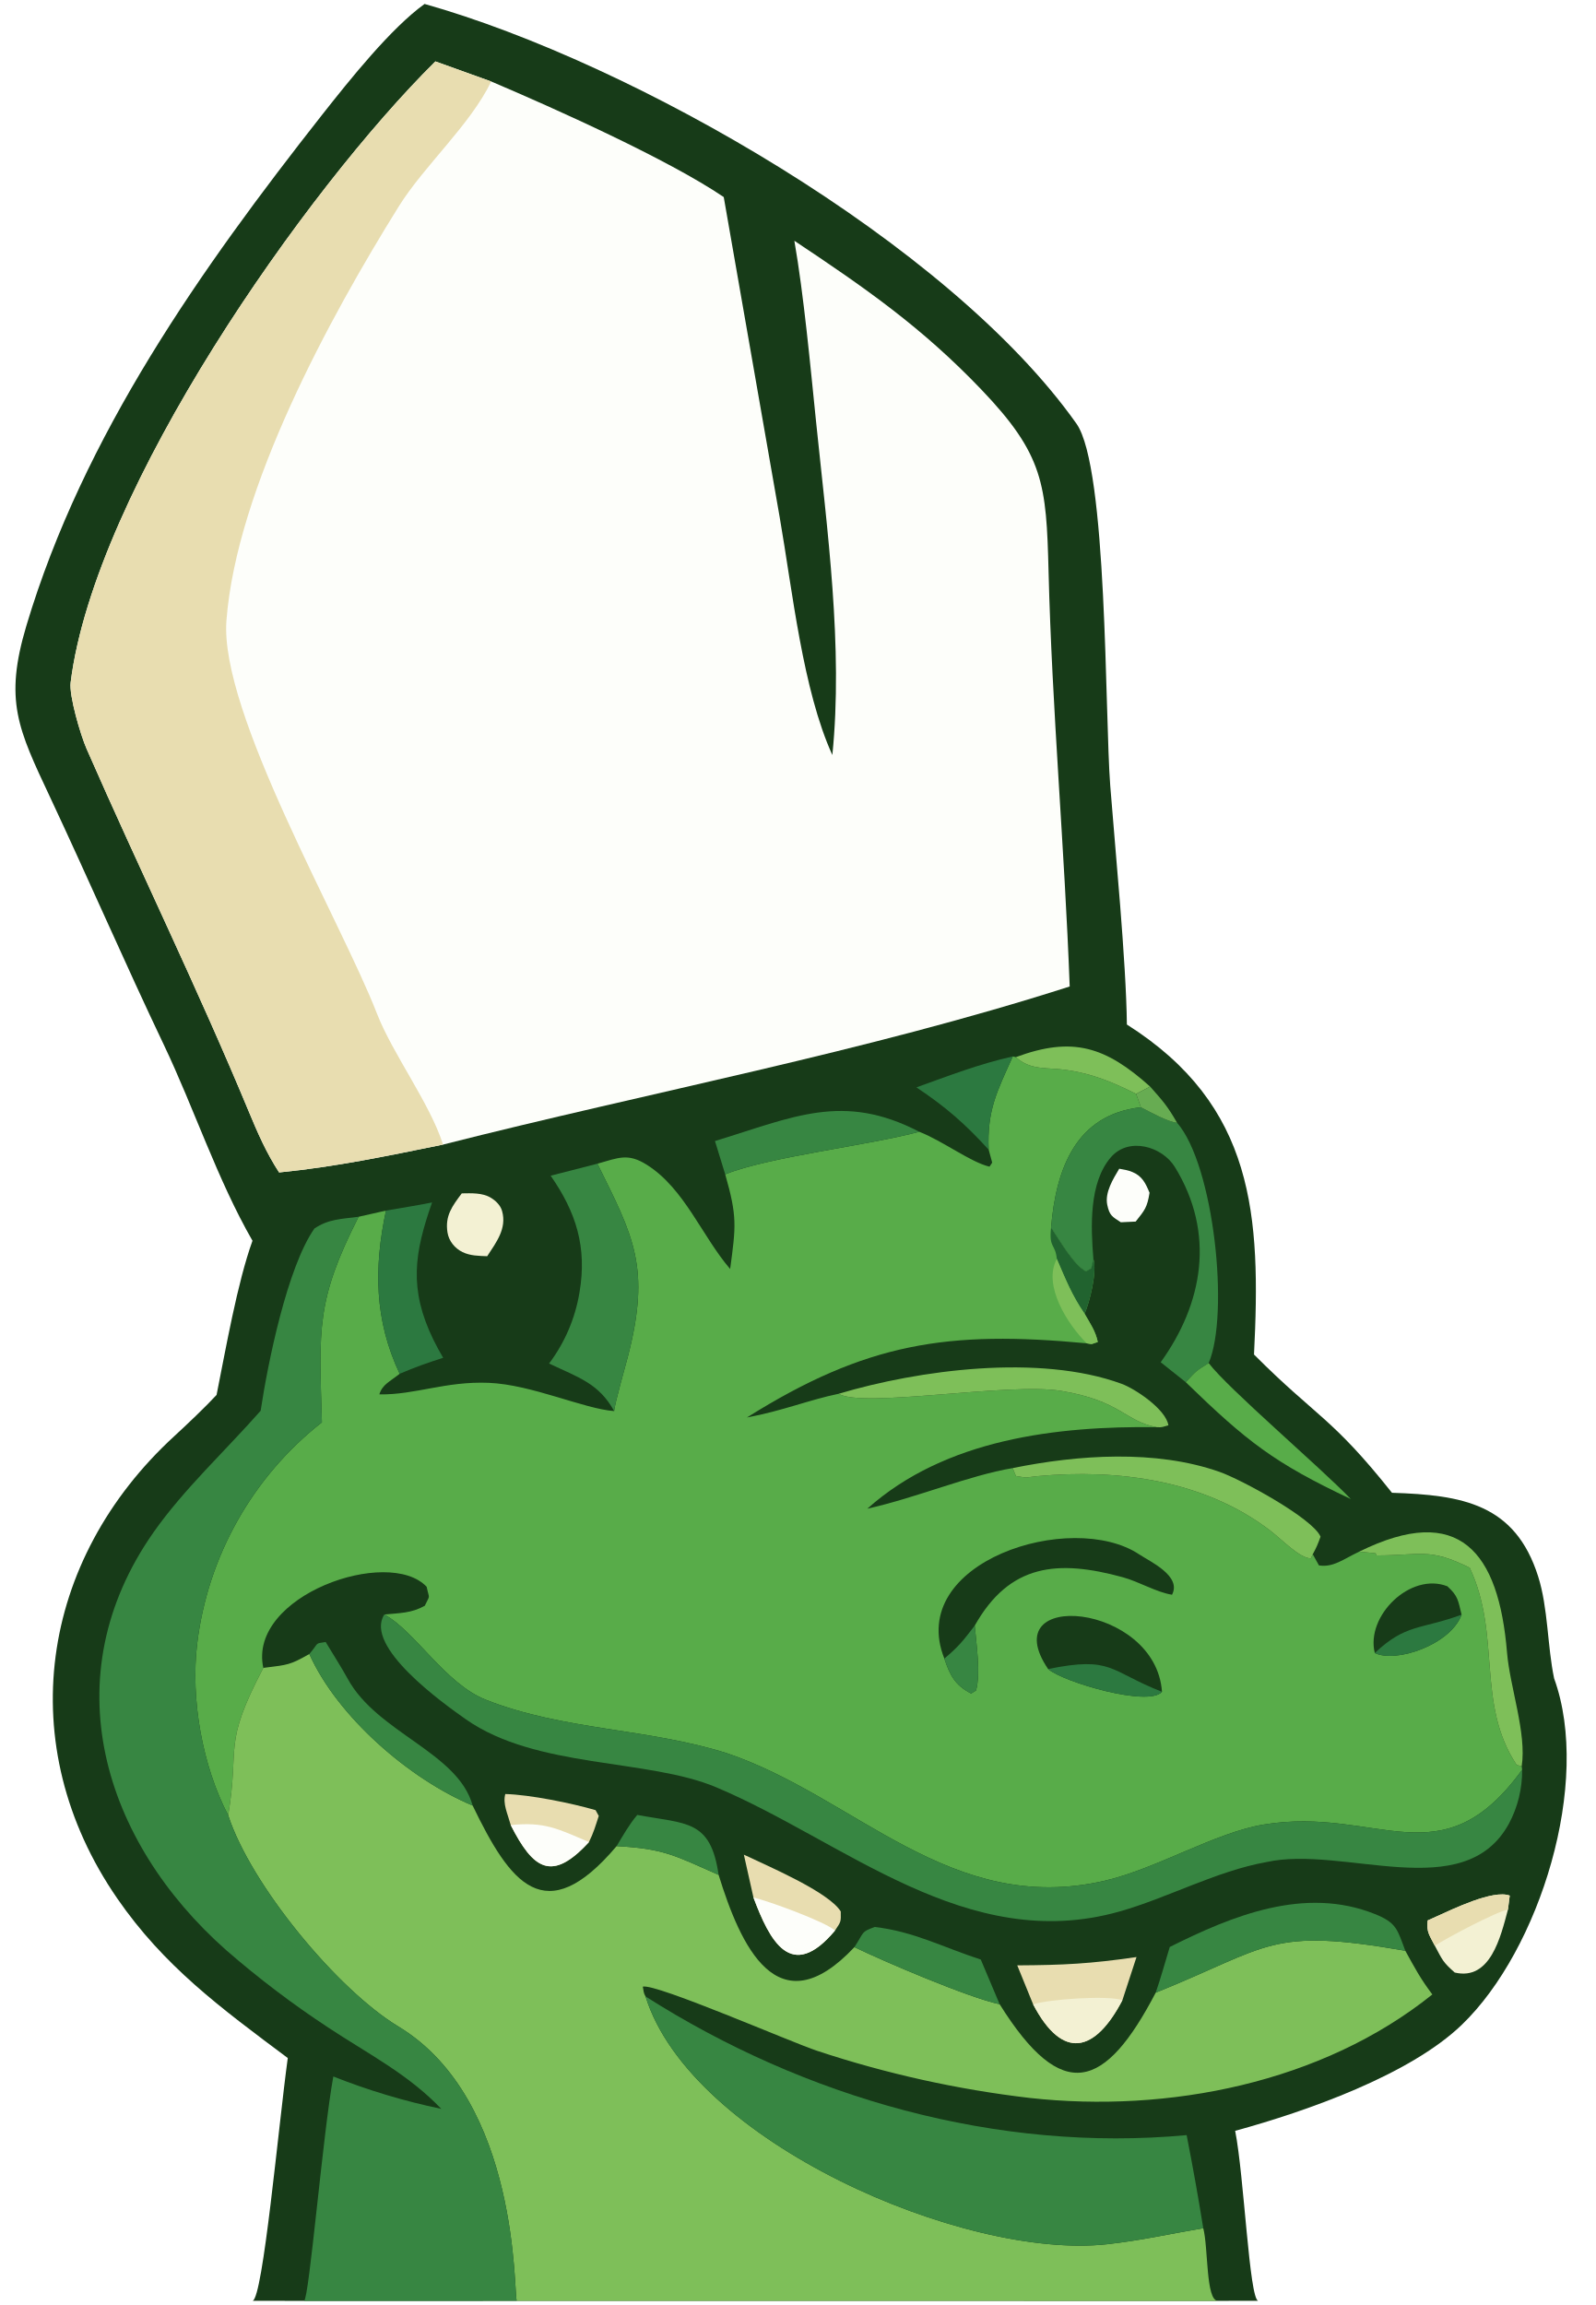
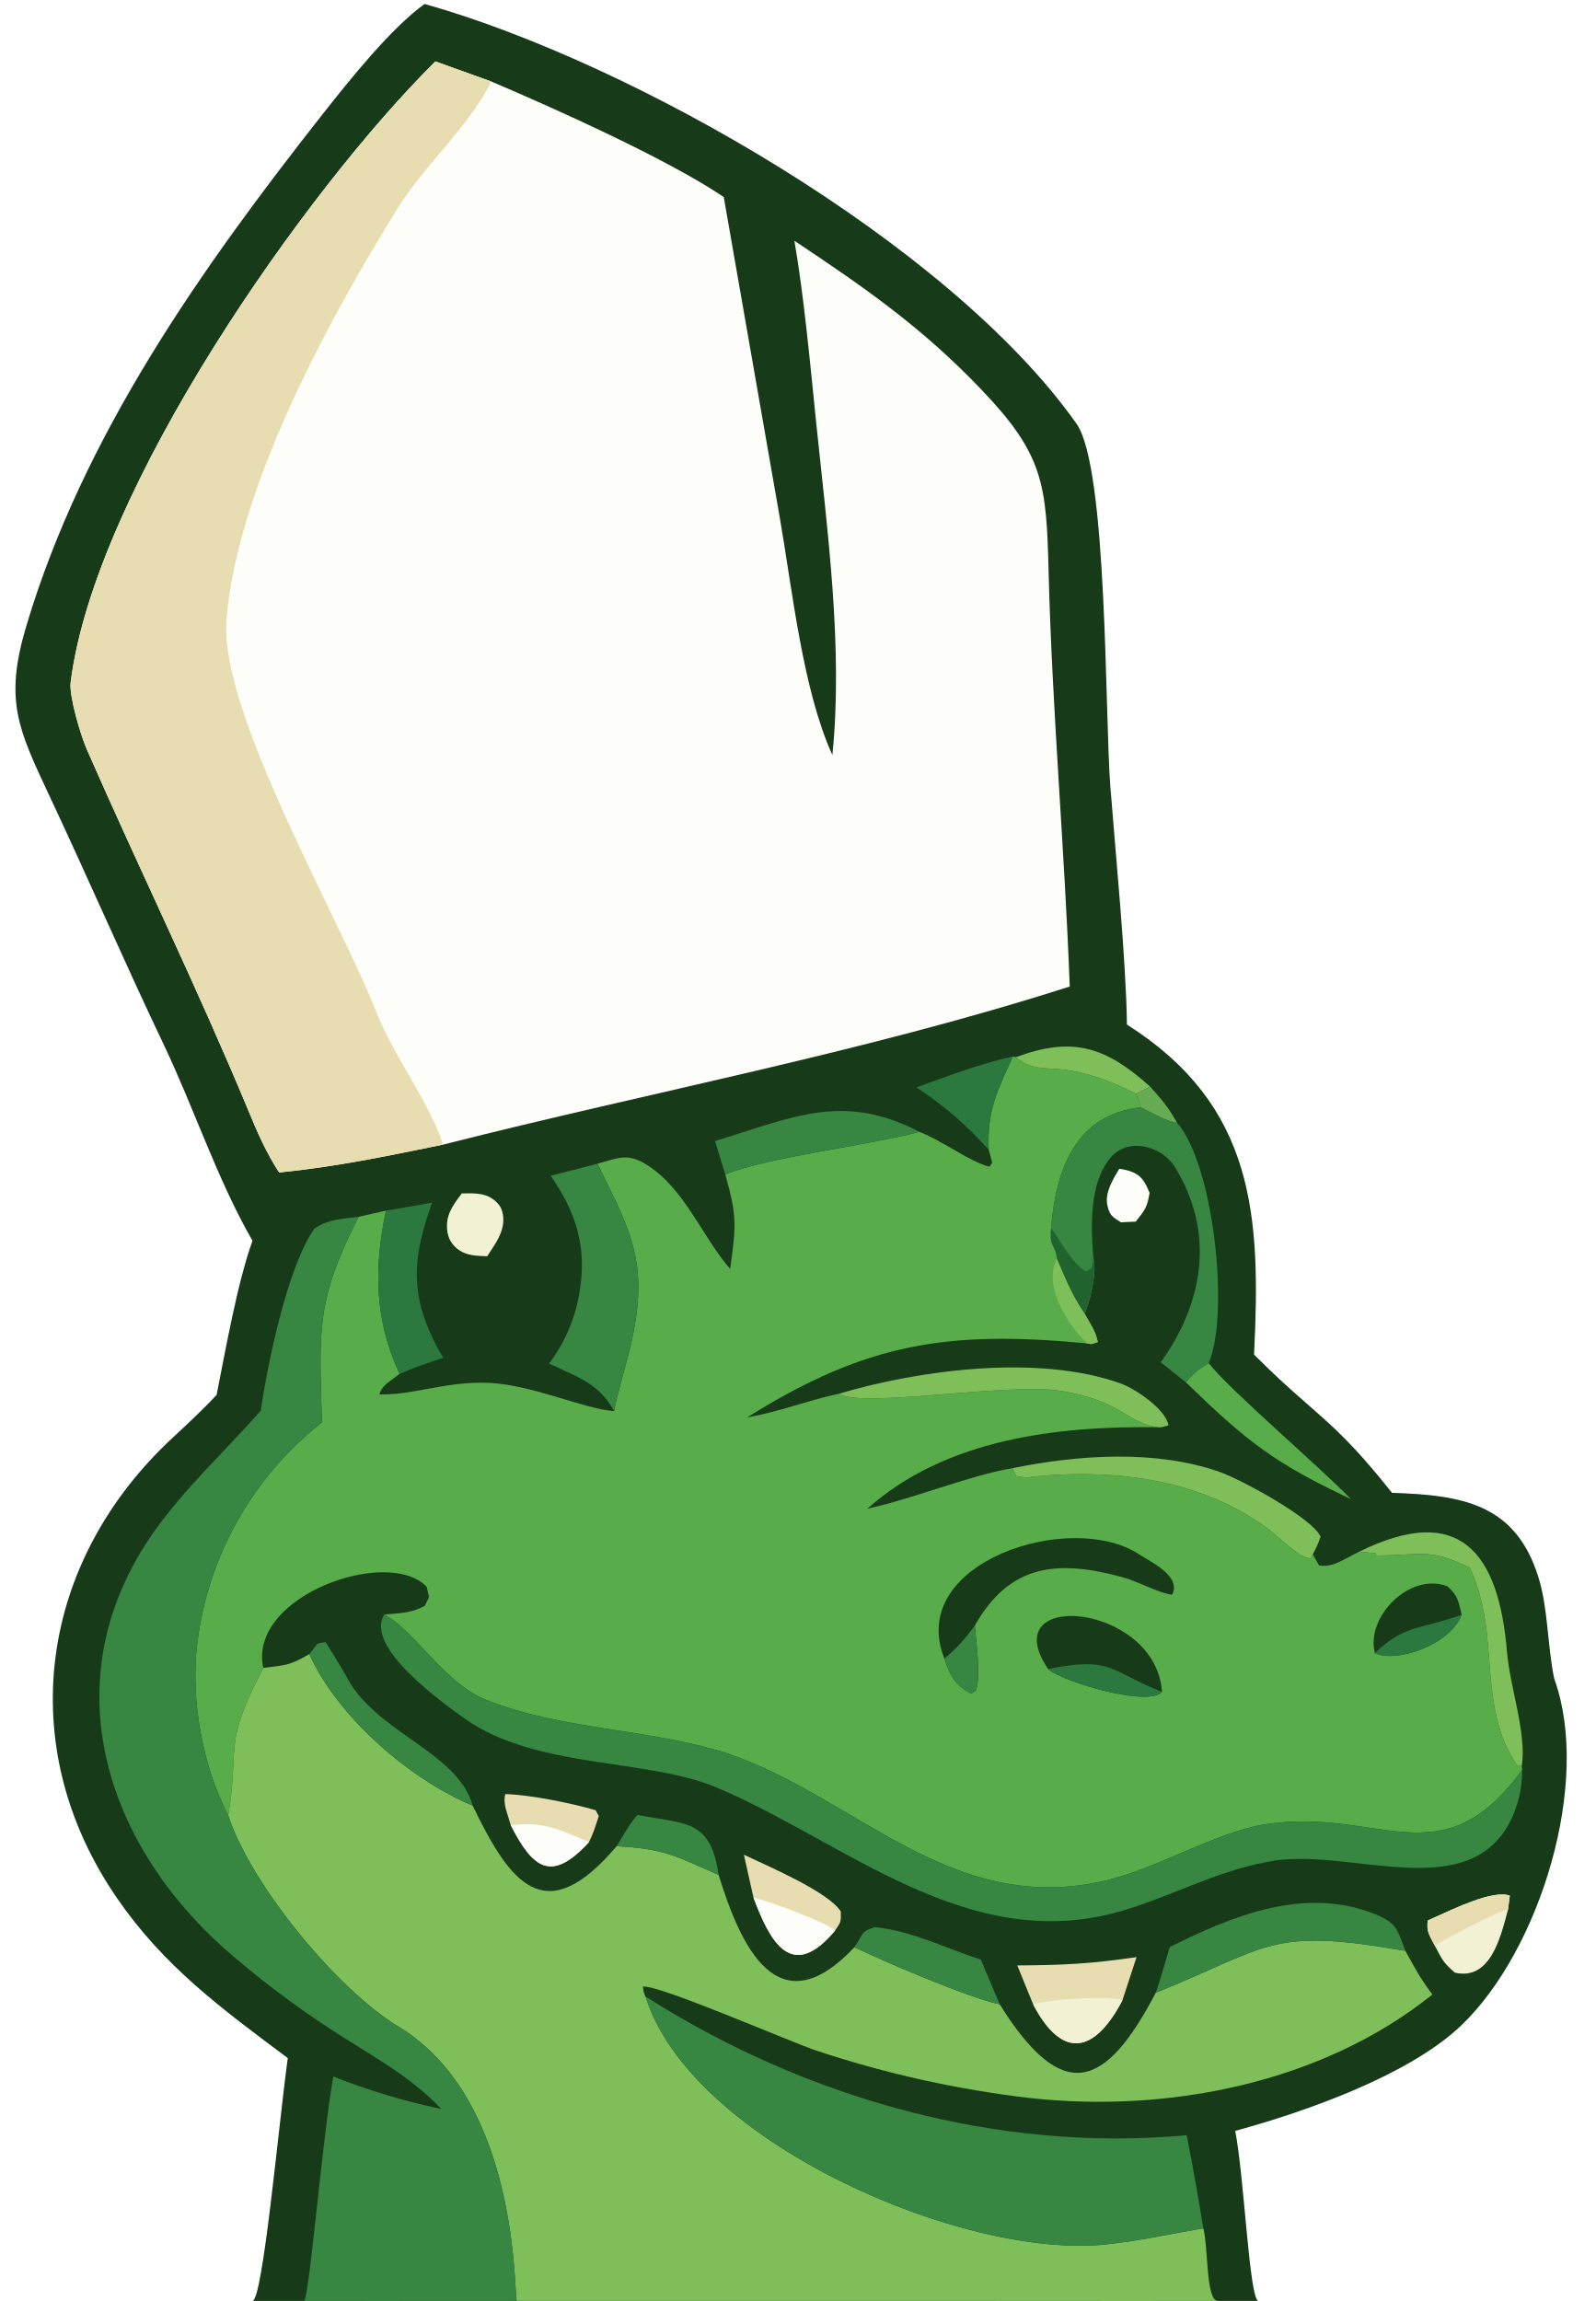
- <svg xmlns="http://www.w3.org/2000/svg" width="202.160" height="292.018" viewBox="82.560 21.636 202.160 292.018" fill-rule="evenodd" clip-rule="evenodd">
+ <svg xmlns="http://www.w3.org/2000/svg" width="202.160" height="291.502" viewBox="82.56 21.636 202.16 291.502" fill-rule="evenodd" clip-rule="evenodd">
  <g transform="translate(-1074,0)">
    <g>
      <g transform="matrix(1,0,0,1,1068.303,0)">
        <path d="M142.044,22.136C168.367,29.558 208.474,52.45 224.633,75.313C228.58,80.897 228.214,112.211 228.913,121.205C229.534,129.196 230.928,143.42 231.019,151.432C247.241,161.712 248,175.654 247.124,193.239C255.04,201.179 256.957,201.131 264.603,210.755C273.523,211.038 280.211,212.149 283.125,221.366C284.39,225.366 284.28,230.157 285.145,234.274C289.917,247.405 283.351,268.631 273.438,278.166C266.861,284.491 253.847,289.096 244.737,291.589C245.864,297.256 246.529,312.936 247.663,313.126C240.335,313.154 222.2,313.126 214.1,313.126L153.727,313.126C145.75,313.127 127.087,313.151 120.255,313.126C121.576,312.825 123.529,291.013 124.714,282.365C116.202,276.006 109.027,270.733 103.104,262.137C89.734,242.734 93.253,219.257 110.351,203.568C111.91,202.137 114.253,199.913 115.694,198.357C116.836,192.667 118.33,184.097 120.244,178.826C115.78,171.058 112.868,162.094 108.995,153.964C104.072,143.63 99.476,133.018 94.613,122.655C90.539,113.971 88.757,110.407 91.605,100.887C98.823,76.76 113.708,55.699 129.114,36.116C132.587,31.72 137.753,25.235 142.044,22.136Z" style="fill:rgb(23,59,24);fill-rule:nonzero;" />
      </g>
      <g transform="matrix(1,0,0,1,1068.303,0)">
        <path d="M216.567,155.475L216.95,155.564C218.875,157.288 220.839,156.826 223.397,157.195C226.684,157.67 229.238,158.747 232.189,160.217L232.793,161.917C224.548,162.829 222.039,169.728 221.416,177.148C222.515,178.781 224.273,181.894 225.84,182.704L226.51,182.309L226.775,181.119C227.272,182.714 226.304,186.634 225.66,188.069C226.37,189.306 227.049,190.262 227.336,191.654C226.328,191.973 226.802,191.956 225.925,191.819C208.357,190.163 198.007,191.73 182.884,201.215C187.391,200.381 190.833,198.962 194.506,198.212C197.506,200.071 216.022,196.747 222.693,197.846C230.246,199.091 230.761,201.694 234.795,202.442C222.18,202.285 208.04,203.919 198.136,212.771C204.362,211.385 211.006,208.556 216.552,207.627L216.958,208.628C218.595,208.935 218.267,208.779 219.699,208.647C229.891,207.71 240.772,209.145 249.118,215.495C250.681,216.685 252.889,219.048 254.326,219.066L254.568,218.541L255.352,219.955C257.161,220.245 258.456,219.156 260.453,218.212L262.542,218.418L262.615,218.692C268.319,218.692 269.282,217.687 274.452,220.252C278.491,228.851 275.234,237.433 280.399,245.232L281.037,245.401L281.092,245.841C270.813,260.031 262.816,250.403 248.351,252.785C242.215,253.796 234.816,258.361 228.259,259.891C208.707,264.454 196.655,249.249 180.332,243.744C170.264,240.566 159.745,240.877 149.844,236.992C144.652,234.955 140.85,228.277 136.945,226.176C138.91,225.98 140.364,226.025 142.073,225.066C142.773,223.579 142.664,224.349 142.308,222.664C137.493,217.544 119.624,223.768 121.616,232.94C116.398,242.877 118.665,242.641 117.165,251.614C113.886,245.321 112.39,236.908 113.239,229.848C114.59,218.786 120.272,208.71 129.039,201.829C128.687,190.014 128.274,186.436 133.687,175.788L137.154,175.004C135.618,182.26 135.681,188.86 138.888,195.679C137.623,196.691 136.698,197.034 136.316,198.291C140.902,198.357 144.676,196.605 150.172,196.825C155.624,197.044 162.223,200.129 166.065,200.404C166.072,199.684 167.58,194.37 167.811,193.472C170.722,182.163 168.506,178.297 163.943,169.064C166.631,168.31 167.795,167.688 170.197,169.198C174.97,172.2 177.19,178.258 180.758,182.401C181.484,176.973 181.672,175.797 180.132,170.41C185.664,168.189 197.991,166.8 204.723,165.021C207.692,166.176 211.195,168.864 213.614,169.44L213.956,168.928L213.51,167.289C213.29,162.295 214.58,159.887 216.567,155.475Z" style="fill:rgb(88,172,73);fill-rule:nonzero;" />
      </g>
      <g transform="matrix(1,0,0,1,1068.303,0)">
        <path d="M221.416,177.148C222.515,178.781 224.273,181.894 225.84,182.704L226.51,182.309L226.775,181.119C227.272,182.714 226.304,186.634 225.66,188.069C224.036,185.71 223.273,183.726 222.143,181.129C221.95,179.161 221.116,179.81 221.416,177.148Z" style="fill:rgb(33,99,47);fill-rule:nonzero;" />
      </g>
      <g transform="matrix(1,0,0,1,1068.303,0)">
        <path d="M225.925,191.819C223.526,189.419 220.328,184.495 222.143,181.129C223.273,183.726 224.036,185.71 225.66,188.069C226.37,189.306 227.049,190.262 227.336,191.654C226.328,191.973 226.802,191.956 225.925,191.819Z" style="fill:rgb(126,191,89);fill-rule:nonzero;" />
      </g>
      <g transform="matrix(1,0,0,1,1068.303,0)">
        <path d="M207.894,231.761C203.001,219.501 224.017,212.848 232.591,218.566C233.923,219.454 237.997,221.294 236.737,223.672C234.744,223.352 232.565,222.02 230.506,221.456C222.252,219.194 216.166,219.743 211.744,227.583C211.954,230 212.51,233.589 211.913,235.795L211.293,236.186C209.239,235.152 208.577,233.824 207.894,231.761Z" style="fill:rgb(23,59,24);fill-rule:nonzero;" />
      </g>
      <g transform="matrix(1,0,0,1,1068.303,0)">
        <path d="M207.894,231.761C209.767,230.168 210.232,229.549 211.744,227.583C211.954,230 212.51,233.589 211.913,235.795L211.293,236.186C209.239,235.152 208.577,233.824 207.894,231.761Z" style="fill:rgb(55,134,66);fill-rule:nonzero;" />
      </g>
      <g transform="matrix(1,0,0,1,1068.303,0)">
        <path d="M221.038,233.082C214.084,222.853 234.683,224.667 235.466,235.969C233.79,237.926 222.968,234.749 221.038,233.082Z" style="fill:rgb(23,59,24);fill-rule:nonzero;" />
      </g>
      <g transform="matrix(1,0,0,1,1068.303,0)">
        <path d="M221.038,233.082C229.215,231.429 228.735,233.329 235.466,235.969C233.79,237.926 222.968,234.749 221.038,233.082Z" style="fill:rgb(44,121,64);fill-rule:nonzero;" />
      </g>
      <g transform="matrix(1,0,0,1,1068.303,0)">
        <path d="M262.426,231.054C261.249,226.367 266.934,220.77 271.62,222.601C272.999,223.85 272.973,224.4 273.423,226.198C272.026,229.998 265.107,232.369 262.426,231.054Z" style="fill:rgb(23,59,24);fill-rule:nonzero;" />
      </g>
      <g transform="matrix(1,0,0,1,1068.303,0)">
        <path d="M262.426,231.054C266.373,227.321 268.216,228.114 273.423,226.198C272.026,229.998 265.107,232.369 262.426,231.054Z" style="fill:rgb(44,121,64);fill-rule:nonzero;" />
      </g>
      <g transform="matrix(1,0,0,1,1068.303,0)">
        <path d="M127.445,231.181C131.006,239.141 140.161,247.052 148.136,250.382C152.863,260.163 157.271,266.277 166.375,255.519C172.391,255.844 173.739,256.717 179.296,259.162C182.043,268.033 186.728,278.708 196.501,268.316C200.145,270.09 210.988,274.733 214.901,275.551C222.859,288.275 228.263,286.353 234.67,274.088C249.235,268.218 249.006,265.766 266.293,268.776C267.512,270.984 268.182,272.271 269.717,274.312C255.721,285.545 236.253,289.352 218.725,287.424C209.561,286.354 200.531,284.352 191.774,281.45C188.564,280.401 171.39,272.904 169.692,273.321C169.797,273.86 169.778,274.135 170.039,274.564C175.743,292.912 210.355,307.962 228.507,305.956C232.865,305.474 236.476,304.639 240.696,303.925C241.345,306.408 241,313.073 242.54,313.126C244.368,313.142 245.794,313.125 247.663,313.126C240.335,313.154 222.2,313.126 214.1,313.126L153.727,313.126C153.321,312.516 154.187,287.708 138.727,278.371C131.027,273.721 120.045,260.465 117.165,251.614C118.665,242.641 116.398,242.877 121.616,232.94L121.921,232.9C124.695,232.556 125.012,232.566 127.445,231.181Z" style="fill:rgb(126,191,89);fill-rule:nonzero;" />
      </g>
      <g transform="matrix(1,0,0,1,1068.303,0)">
        <path d="M121.278,200.363C122.184,194.316 124.658,182.162 128.094,177.271C129.894,176.061 131.507,176.077 133.687,175.788C128.274,186.436 128.687,190.014 129.039,201.829C120.272,208.71 114.59,218.786 113.239,229.848C112.39,236.908 113.886,245.321 117.165,251.614C120.045,260.465 131.027,273.721 138.727,278.371C154.187,287.708 153.321,312.516 153.727,313.126C145.75,313.127 127.087,313.151 120.255,313.126C121.975,313.117 124.95,313.128 126.782,313.126C127.418,312.883 129.182,291.718 130.486,284.704C134.919,286.462 139.495,287.834 144.164,288.806C139.932,284.374 134.944,281.881 129.865,278.52C125.341,275.549 121.022,272.276 116.938,268.724C101.249,254.854 94.868,234.067 107.706,215.765C111.54,210.3 116.825,205.418 121.278,200.363Z" style="fill:rgb(55,134,66);fill-rule:nonzero;" />
      </g>
      <g transform="matrix(1,0,0,1,1068.303,0)">
        <path d="M170.039,274.564C190.233,287.426 214.593,294.359 238.589,292.132C239.359,296.051 240.062,299.982 240.696,303.925C236.476,304.639 232.865,305.474 228.507,305.956C210.355,307.962 175.743,292.912 170.039,274.564Z" style="fill:rgb(55,134,66);fill-rule:nonzero;" />
      </g>
      <g transform="matrix(1,0,0,1,1068.303,0)">
        <path d="M281.092,245.841C281.119,248.23 280.541,250.586 279.411,252.691C273.712,263.069 258.464,255.358 248.671,257.545C242.368,258.676 236.145,262.093 230.063,263.808C210.703,269.267 195.262,254.92 178.993,248.065C170.3,244.402 156.215,245.731 147.267,239.447C144.349,237.397 134.332,230.234 136.945,226.176C140.85,228.277 144.652,234.955 149.844,236.992C159.745,240.877 170.264,240.566 180.332,243.744C196.655,249.249 208.707,264.454 228.259,259.891C234.816,258.361 242.215,253.796 248.351,252.785C262.816,250.403 270.813,260.031 281.092,245.841Z" style="fill:rgb(55,134,66);fill-rule:nonzero;" />
      </g>
      <g transform="matrix(1,0,0,1,1068.303,0)">
        <path d="M232.793,161.917C233.984,162.516 236.203,163.77 237.379,163.878C242.063,169.258 244.029,188.128 241.381,194.325C239.77,195.327 239.782,195.344 238.484,196.751L235.303,194.216C240.647,186.803 242.273,177.901 237.098,169.483C235.5,166.885 231.261,165.616 228.988,168.253C226.207,171.477 226.445,177.059 226.775,181.119L226.51,182.309L225.84,182.704C224.273,181.894 222.515,178.781 221.416,177.148C222.039,169.728 224.548,162.829 232.793,161.917Z" style="fill:rgb(55,134,66);fill-rule:nonzero;" />
      </g>
      <g transform="matrix(1,0,0,1,1068.303,0)">
        <path d="M158.017,170.584L163.943,169.064C168.506,178.297 170.722,182.163 167.811,193.472C167.58,194.37 166.072,199.684 166.065,200.404C164.108,196.864 161.491,196.134 157.82,194.378C159.816,191.724 161.139,188.625 161.676,185.348C162.642,179.645 161.248,175.217 158.017,170.584Z" style="fill:rgb(55,134,66);fill-rule:nonzero;" />
      </g>
      <g transform="matrix(1,0,0,1,1068.303,0)">
        <path d="M236.45,268.297C244.335,264.353 253.536,260.554 262.451,264.129C265.217,265.238 265.28,266.099 266.293,268.776C249.006,265.766 249.235,268.218 234.67,274.088C235.292,272.302 235.889,270.134 236.45,268.297Z" style="fill:rgb(55,134,66);fill-rule:nonzero;" />
      </g>
      <g transform="matrix(1,0,0,1,1068.303,0)">
        <path d="M216.552,207.627C224.822,205.944 234.684,205.254 242.772,208.111C245.57,209.1 254.571,214.002 255.554,216.314C255.194,217.307 255.069,217.614 254.568,218.541L254.326,219.066C252.889,219.048 250.681,216.685 249.118,215.495C240.772,209.145 229.891,207.71 219.699,208.647C218.267,208.779 218.595,208.935 216.958,208.628L216.552,207.627Z" style="fill:rgb(126,191,89);fill-rule:nonzero;" />
      </g>
      <g transform="matrix(1,0,0,1,1068.303,0)">
        <path d="M137.154,175.004C139.057,174.671 141.118,174.353 142.995,173.974C140.751,180.379 140.022,184.889 143.161,191.365C143.545,192.142 143.959,192.906 144.401,193.652C142.339,194.319 140.875,194.826 138.888,195.679C135.681,188.86 135.618,182.26 137.154,175.004Z" style="fill:rgb(44,121,64);fill-rule:nonzero;" />
      </g>
      <g transform="matrix(1,0,0,1,1068.303,0)">
        <path d="M194.506,198.212C204.629,195.188 219.919,193.133 230.338,196.944C232.082,197.582 235.962,200.173 236.279,202.209C235.526,202.404 235.533,202.492 234.795,202.442C230.761,201.694 230.246,199.091 222.693,197.846C216.022,196.747 197.506,200.071 194.506,198.212Z" style="fill:rgb(126,191,89);fill-rule:nonzero;" />
      </g>
      <g transform="matrix(1,0,0,1,1068.303,0)">
        <path d="M178.835,166.193C188.755,163.169 195.045,159.99 204.723,165.021C197.991,166.8 185.664,168.189 180.132,170.41L178.835,166.193Z" style="fill:rgb(55,134,66);fill-rule:nonzero;" />
      </g>
      <g transform="matrix(1,0,0,1,1068.303,0)">
        <path d="M260.453,218.212C273.168,211.931 278.13,218.277 279.179,230.995C279.539,235.362 281.69,241.243 281.037,245.401L280.399,245.232C275.234,237.433 278.491,228.851 274.452,220.252C269.282,217.687 268.319,218.692 262.615,218.692L262.542,218.418L260.453,218.212Z" style="fill:rgb(126,191,89);fill-rule:nonzero;" />
      </g>
      <g transform="matrix(1,0,0,1,1068.303,0)">
        <path d="M127.445,231.181C128.758,229.661 128.037,229.893 129.514,229.661C130.332,231.024 131.576,232.972 132.296,234.299C136.032,241.183 146.284,243.624 148.136,250.382C140.161,247.052 131.006,239.141 127.445,231.181Z" style="fill:rgb(55,134,66);fill-rule:nonzero;" />
      </g>
      <g transform="matrix(1,0,0,1,1068.303,0)">
        <path d="M196.501,268.316C197.79,266.35 197.295,266.418 199.068,265.763C204.024,266.328 207.756,268.352 212.511,269.891L214.901,275.551C210.988,274.733 200.145,270.09 196.501,268.316Z" style="fill:rgb(55,134,66);fill-rule:nonzero;" />
      </g>
      <g transform="matrix(1,0,0,1,1068.303,0)">
        <path d="M241.381,194.325C243.938,197.658 255.314,207.32 259.394,211.551C249.673,206.969 246.233,204.268 238.484,196.751C239.782,195.344 239.77,195.327 241.381,194.325Z" style="fill:rgb(88,172,73);fill-rule:nonzero;" />
      </g>
      <g transform="matrix(1,0,0,1,1068.303,0)">
        <path d="M204.356,159.393C208.397,157.943 212.375,156.401 216.567,155.475C214.58,159.887 213.29,162.295 213.51,167.289C210.489,163.979 208.059,161.858 204.356,159.393Z" style="fill:rgb(44,121,64);fill-rule:nonzero;" />
      </g>
      <g transform="matrix(1,0,0,1,1068.303,0)">
        <path d="M166.375,255.519C167.214,254.135 167.945,252.803 168.992,251.568C175.234,252.73 178.28,252.128 179.296,259.162C173.739,256.717 172.391,255.844 166.375,255.519Z" style="fill:rgb(55,134,66);fill-rule:nonzero;" />
      </g>
      <g transform="matrix(1,0,0,1,1068.303,0)">
        <path d="M216.95,155.564C224.168,152.887 228.334,154.25 233.962,159.293L232.189,160.217C229.238,158.747 226.684,157.67 223.397,157.195C220.839,156.826 218.875,157.288 216.95,155.564Z" style="fill:rgb(126,191,89);fill-rule:nonzero;" />
      </g>
      <g transform="matrix(1,0,0,1,1068.303,0)">
        <path d="M233.962,159.293C235.603,161.144 236.153,161.753 237.379,163.878C236.203,163.77 233.984,162.516 232.793,161.917L232.189,160.217L233.962,159.293Z" style="fill:rgb(103,172,82);fill-rule:nonzero;" />
      </g>
      <g transform="matrix(1,0,0,1,1068.303,0)">
        <path d="M143.416,29.418L150.49,31.96C158.425,35.332 172.886,41.814 179.946,46.602L187.036,87.18C188.647,96.457 189.957,109.065 193.705,117.287C195.093,103.637 193.045,88.726 191.642,75.054C190.924,68.048 190.089,58.985 188.893,52.139C197.842,58.1 205.007,63.069 212.572,70.979C220.484,79.251 220.819,82.972 221.095,93.998C221.532,111.499 223.131,129.148 223.774,146.613C197.69,154.966 170.691,159.958 144.384,166.643C137.198,168.102 130.927,169.438 123.616,170.172C121.969,167.635 120.893,165.146 119.742,162.374C113.322,146.905 105.946,131.846 99.234,116.519C98.442,114.711 97,109.762 97.206,108.108C100.26,83.602 127.097,45.535 143.416,29.418Z" style="fill:rgb(253,254,250);fill-rule:nonzero;" />
      </g>
      <g transform="matrix(1,0,0,1,1068.303,0)">
        <path d="M143.416,29.418L150.49,31.96C147.773,37.536 142.008,42.601 138.772,47.795C130.043,61.806 118.228,83.483 116.944,100.245C116.051,111.913 131.427,138.237 136.03,150.086C137.988,155.126 142.753,161.475 144.384,166.643C137.198,168.102 130.927,169.438 123.616,170.172C121.969,167.635 120.893,165.146 119.742,162.374C113.322,146.905 105.946,131.846 99.234,116.519C98.442,114.711 97,109.762 97.206,108.108C100.26,83.602 127.097,45.535 143.416,29.418Z" style="fill:rgb(232,221,176);fill-rule:nonzero;" />
      </g>
      <g transform="matrix(1,0,0,1,1068.303,0)">
        <path d="M217.13,270.625C223.014,270.594 226.428,270.42 232.238,269.573L230.451,275.041C226.988,281.662 222.893,282.724 219.141,275.563L217.13,270.625Z" style="fill:rgb(232,221,176);fill-rule:nonzero;" />
      </g>
      <g transform="matrix(1,0,0,1,1068.303,0)">
        <path d="M219.141,275.563C221.093,274.916 228.652,274.391 230.451,275.041C226.988,281.662 222.893,282.724 219.141,275.563Z" style="fill:rgb(243,241,211);fill-rule:nonzero;" />
      </g>
      <g transform="matrix(1,0,0,1,1068.303,0)">
        <path d="M182.495,256.602C185.493,258.034 193.215,261.3 194.771,263.796C194.8,265.162 194.804,265.063 194.047,266.209C188.48,272.858 185.765,267.497 183.71,262.029L182.495,256.602Z" style="fill:rgb(232,221,176);fill-rule:nonzero;" />
      </g>
      <g transform="matrix(1,0,0,1,1068.303,0)">
        <path d="M183.71,262.029C185.615,262.472 192.694,265.046 194.047,266.209C188.48,272.858 185.765,267.497 183.71,262.029Z" style="fill:rgb(253,254,250);fill-rule:nonzero;" />
      </g>
      <g transform="matrix(1,0,0,1,1068.303,0)">
        <path d="M152.962,252.857C152.554,251.371 151.934,250.171 152.271,248.919C155.407,249.002 160.681,250.077 163.71,250.961L164.112,251.698C163.72,252.902 163.446,253.863 162.871,255.004C158.157,260.139 155.808,258.444 152.962,252.857Z" style="fill:rgb(232,221,176);fill-rule:nonzero;" />
      </g>
      <g transform="matrix(1,0,0,1,1068.303,0)">
        <path d="M152.962,252.857C157.288,252.4 158.953,253.346 162.871,255.004C158.157,260.139 155.808,258.444 152.962,252.857Z" style="fill:rgb(253,254,250);fill-rule:nonzero;" />
      </g>
      <g transform="matrix(1,0,0,1,1068.303,0)">
        <path d="M270.03,268.136C269.345,266.783 268.949,266.408 269.126,264.935L270.194,264.452C272.263,263.528 277.419,260.991 279.521,261.789L279.293,263.565C278.372,267.017 277.074,272.601 272.554,271.535C271.047,270.206 271,269.956 270.03,268.136Z" style="fill:rgb(243,241,211);fill-rule:nonzero;" />
      </g>
      <g transform="matrix(1,0,0,1,1068.303,0)">
        <path d="M270.03,268.136C269.345,266.783 268.949,266.408 269.126,264.935L270.194,264.452C272.263,263.528 277.419,260.991 279.521,261.789L279.293,263.565C277.852,263.796 271.514,267.173 270.03,268.136Z" style="fill:rgb(232,221,176);fill-rule:nonzero;" />
      </g>
      <g transform="matrix(1,0,0,1,1068.303,0)">
        <path d="M146.758,172.823C147.956,172.807 149.364,172.727 150.434,173.374C151.079,173.764 151.664,174.337 151.868,175.07C152.485,177.284 151.122,179.025 149.979,180.785C148.921,180.743 147.826,180.737 146.853,180.262C145.867,179.781 145.118,178.854 144.948,177.774C144.615,175.657 145.56,174.427 146.758,172.823Z" style="fill:rgb(243,241,211);fill-rule:nonzero;" />
      </g>
      <g transform="matrix(1,0,0,1,1068.303,0)">
        <path d="M230.05,169.701C230.677,169.816 231.102,169.867 231.715,170.118C232.978,170.635 233.406,171.582 233.89,172.747C233.59,174.624 233.274,174.955 232.132,176.396L230.252,176.483C229.169,175.78 228.815,175.632 228.533,174.274C228.207,172.7 229.291,170.976 230.05,169.701Z" style="fill:rgb(253,254,250);fill-rule:nonzero;" />
      </g>
    </g>
  </g>
</svg>
